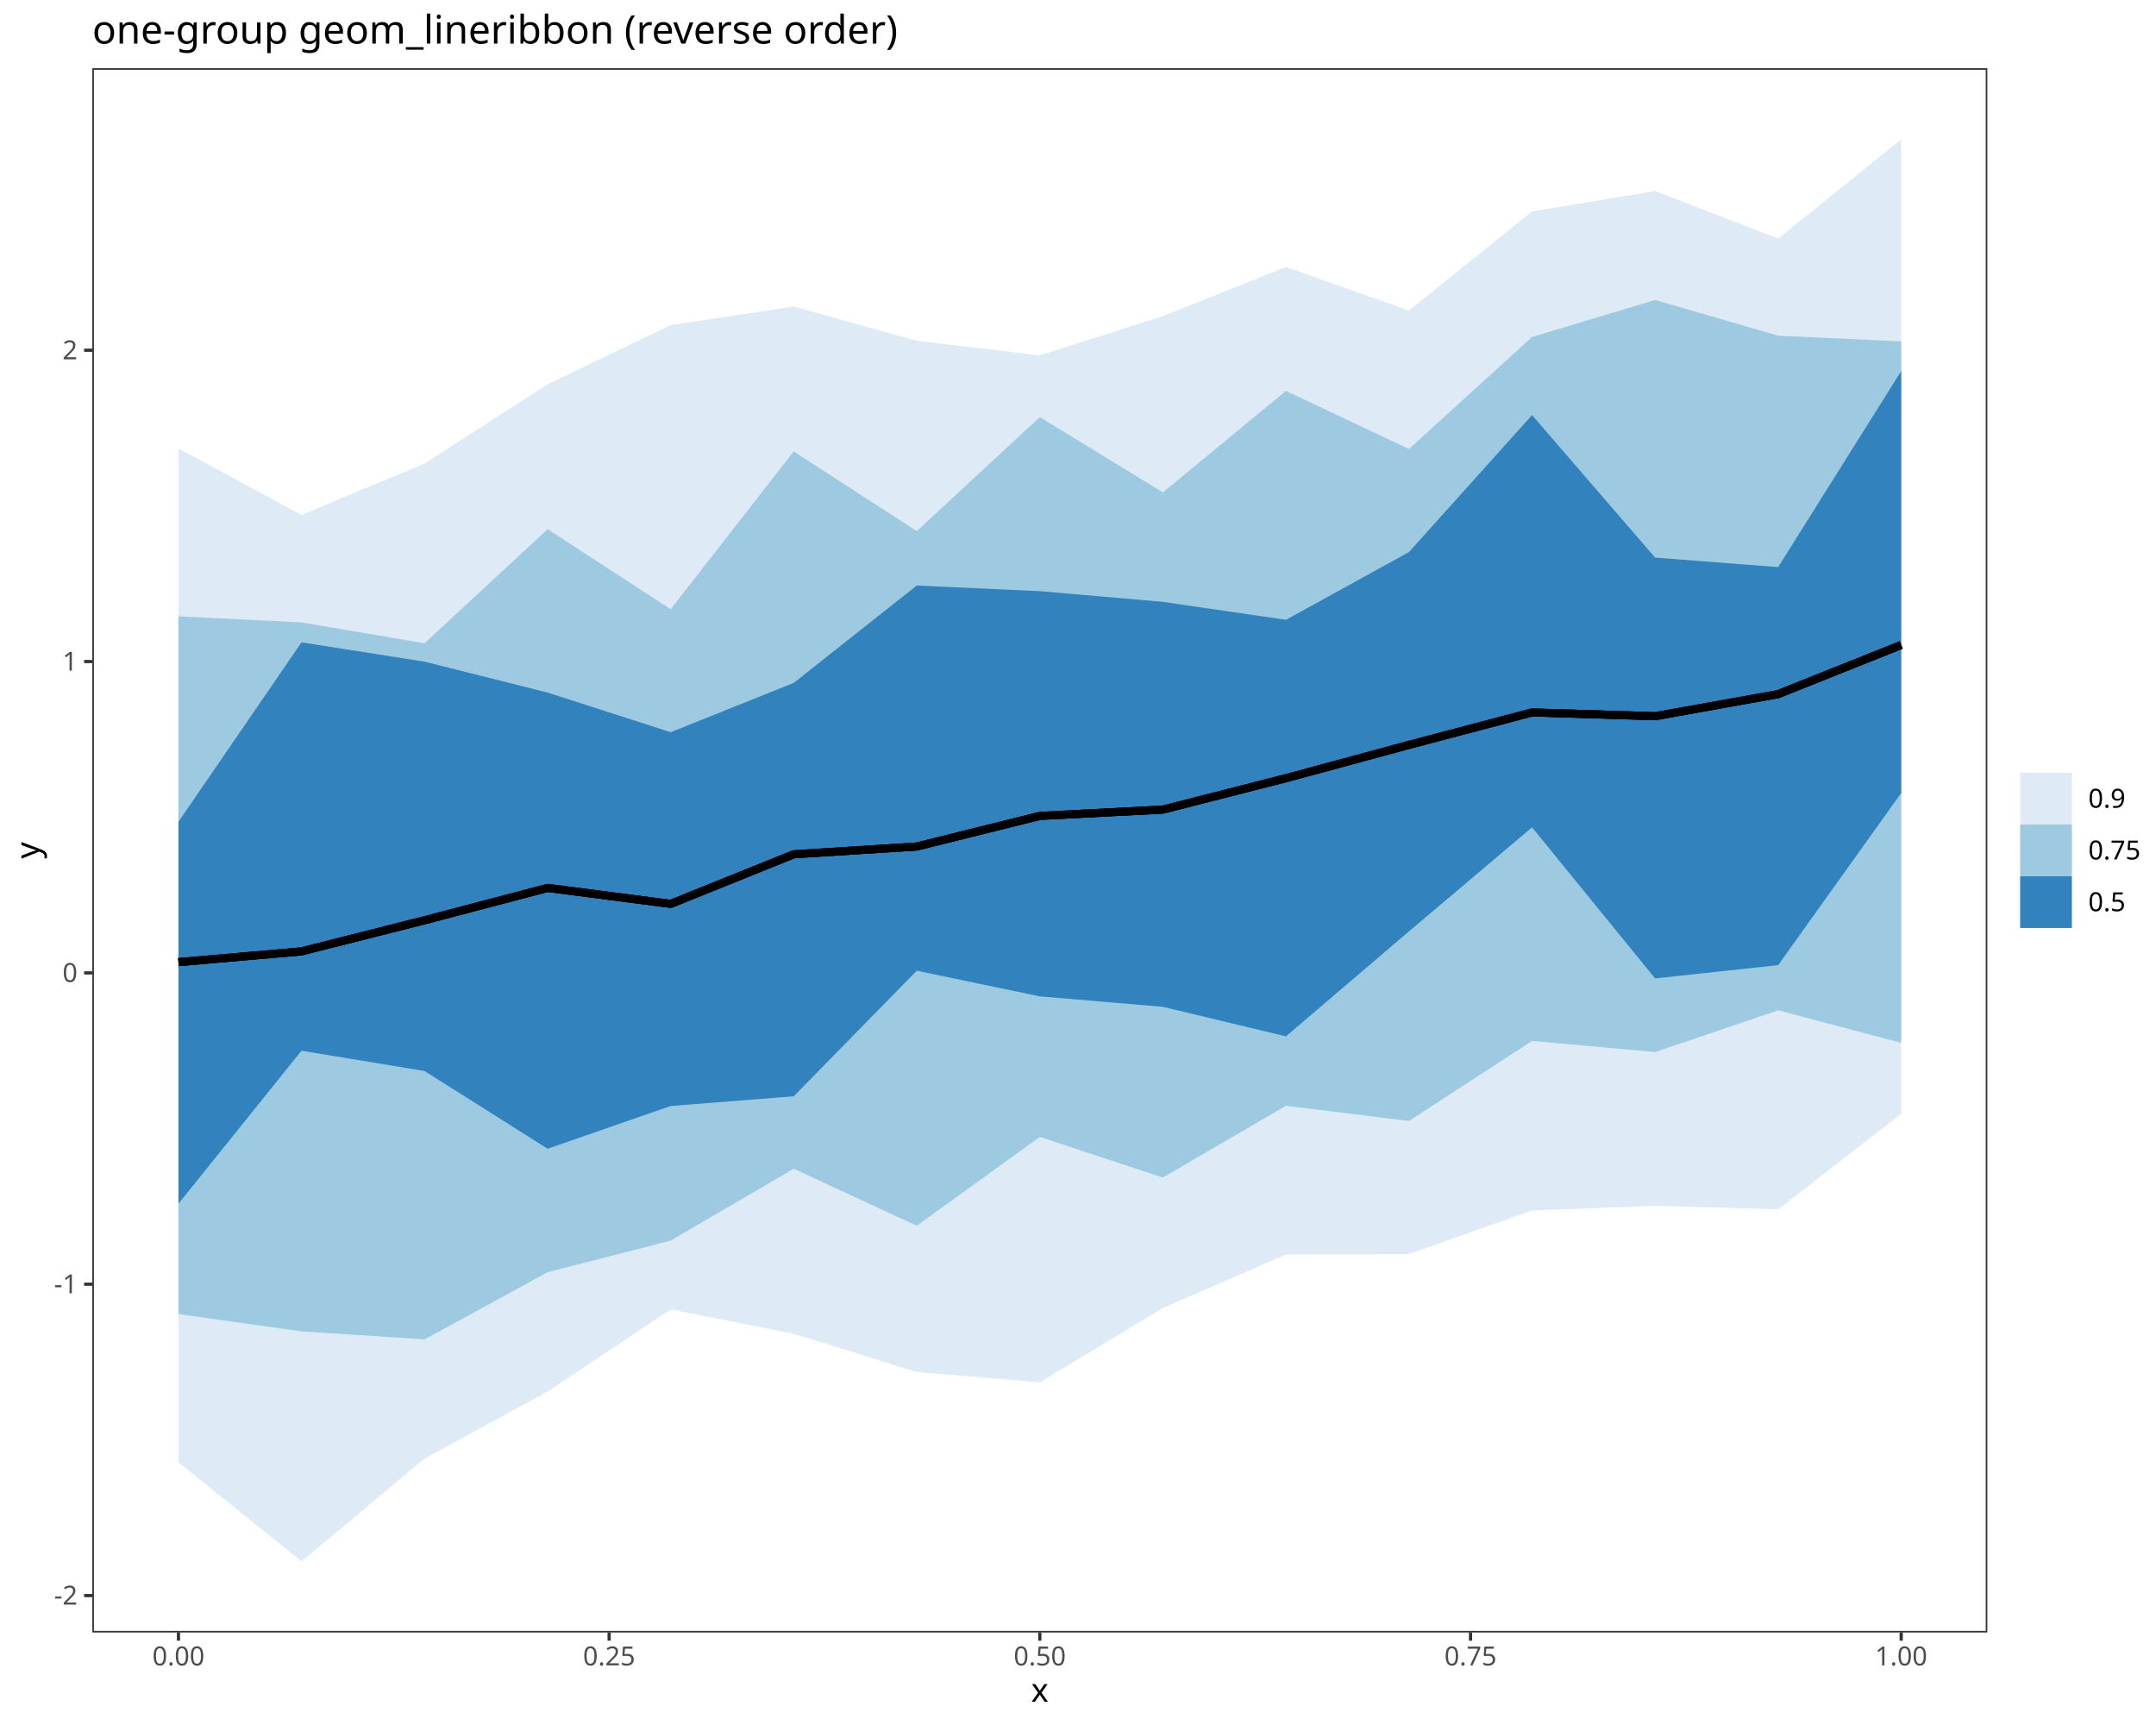
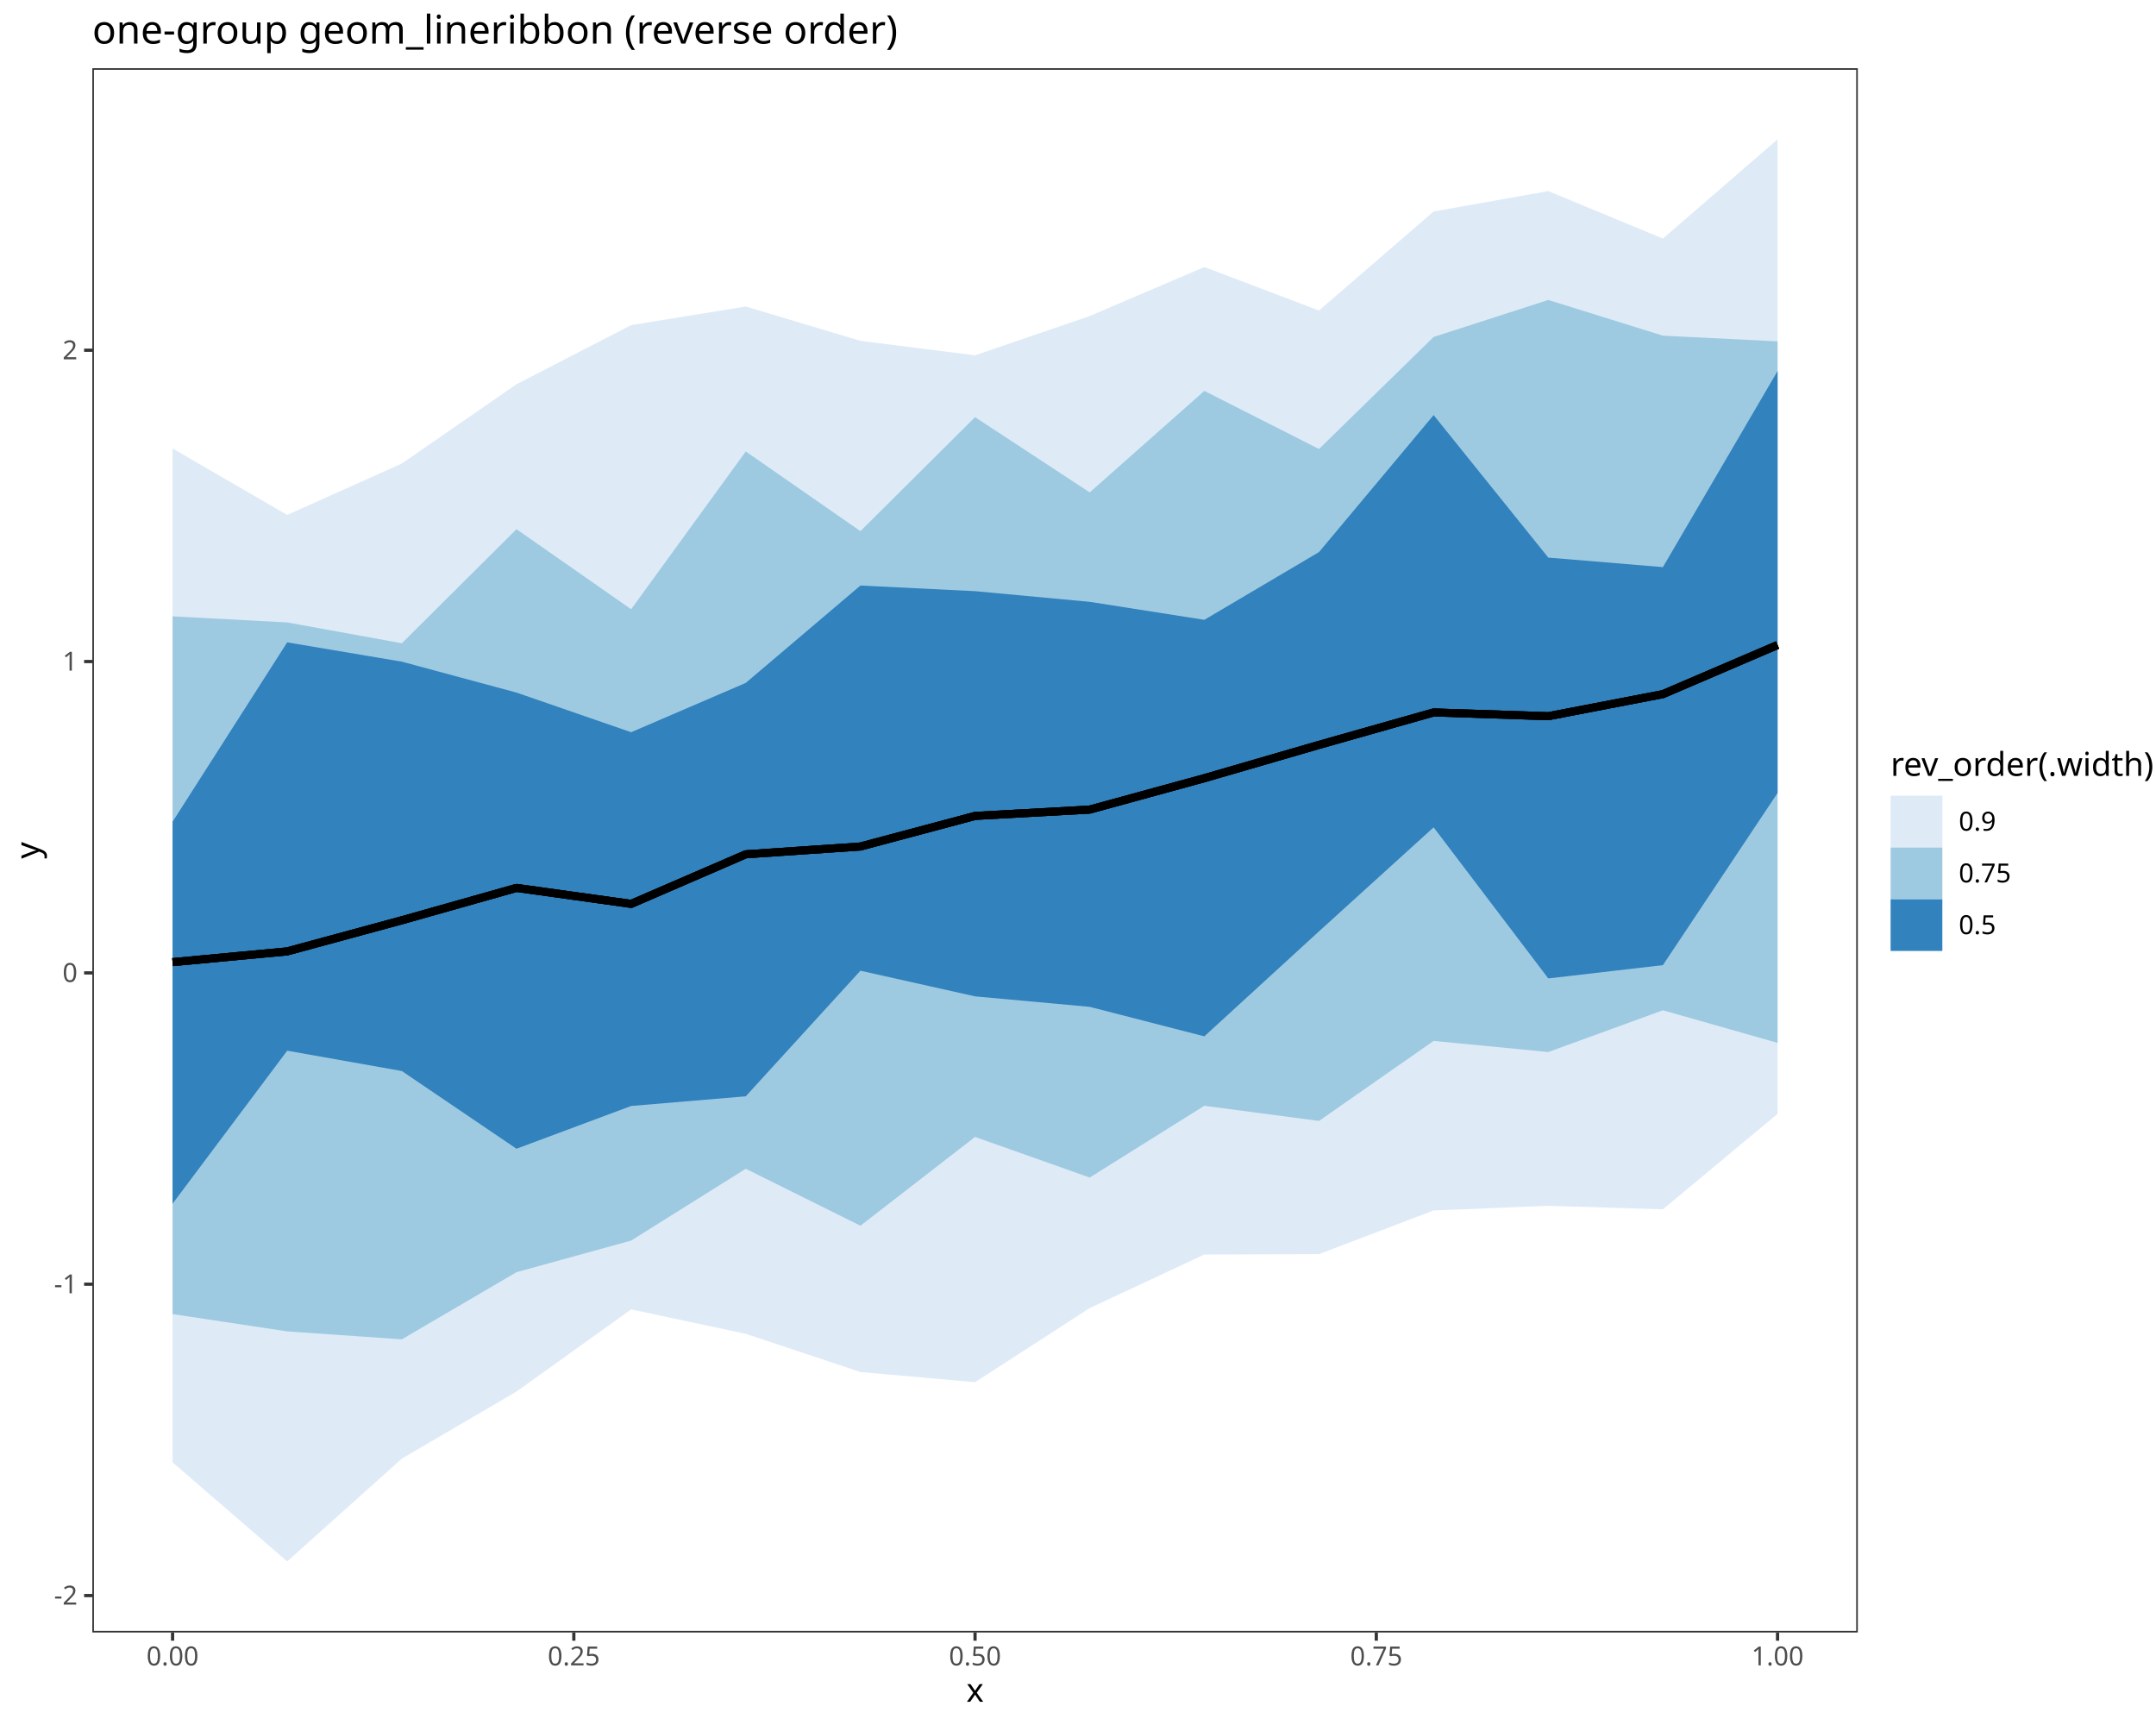
<svg xmlns="http://www.w3.org/2000/svg" class="svglite" data-engine-version="2.0" width="720.00pt" height="576.00pt" viewBox="0 0 720.00 576.00">
  <defs>
    <style type="text/css">
    .svglite line, .svglite polyline, .svglite polygon, .svglite path, .svglite rect, .svglite circle {
      fill: none;
      stroke: #000000;
      stroke-linecap: round;
      stroke-linejoin: round;
      stroke-miterlimit: 10.00;
    }
  </style>
  </defs>
  <rect width="100%" height="100%" style="stroke: none; fill: #FFFFFF;" />
  <defs>
    <clipPath id="cpMC4wMHw3MjAuMDB8MC4wMHw1NzYuMDA=">
      <rect x="0.00" y="0.00" width="720.00" height="576.00" />
    </clipPath>
  </defs>
  <g clip-path="url(#cpMC4wMHw3MjAuMDB8MC4wMHw1NzYuMDA=)">
    <rect x="0.00" y="0.00" width="720.00" height="576.00" style="stroke-width: 1.07; stroke: #FFFFFF; fill: #FFFFFF;" />
  </g>
  <defs>
-     <clipPath id="cpMzAuODN8NjYzLjY3fDIyLjc4fDU0NS4xMQ==">
-       <rect x="30.83" y="22.78" width="632.84" height="522.33" />
+     <clipPath id="cpMzAuODN8NjIwLjQxfDIyLjc4fDU0NS4xMQ==">
+       <rect x="30.83" y="22.78" width="589.59" height="522.33" />
    </clipPath>
  </defs>
-   <g clip-path="url(#cpMzAuODN8NjYzLjY3fDIyLjc4fDU0NS4xMQ==)">
-     <rect x="30.83" y="22.78" width="632.84" height="522.33" style="stroke-width: 1.07; stroke: none; fill: #FFFFFF;" />
-     <polygon points="59.60,149.75 100.69,171.94 141.78,154.78 182.88,128.30 223.97,108.56 265.06,102.35 306.16,113.81 347.25,118.64 388.35,105.53 429.44,89.16 470.53,103.69 511.63,70.62 552.72,63.80 593.81,79.66 634.91,46.53 634.91,371.93 593.81,403.81 552.72,402.65 511.63,404.19 470.53,418.77 429.44,418.91 388.35,436.79 347.25,461.54 306.16,458.13 265.06,445.38 223.97,437.23 182.88,464.66 141.78,487.05 100.69,521.37 59.60,488.30 " style="stroke-width: 0.00; stroke: none; stroke-linecap: butt; fill: #DEEBF7;" />
-     <polygon points="59.60,205.80 100.69,207.83 141.78,214.79 182.88,176.70 223.97,203.42 265.06,150.74 306.16,177.35 347.25,139.28 388.35,164.41 429.44,130.52 470.53,149.92 511.63,112.51 552.72,100.16 593.81,112.08 634.91,113.98 634.91,348.23 593.81,337.35 552.72,351.29 511.63,347.58 470.53,374.30 429.44,369.24 388.35,393.20 347.25,379.64 306.16,409.29 265.06,390.27 223.97,414.25 182.88,424.81 141.78,447.23 100.69,444.57 59.60,438.80 " style="stroke-width: 0.00; stroke: none; stroke-linecap: butt; fill: #9ECAE1;" />
-     <polygon points="59.60,274.39 100.69,214.49 141.78,220.94 182.88,231.26 223.97,244.50 265.06,228.03 306.16,195.52 347.25,197.40 388.35,200.96 429.44,206.97 470.53,184.35 511.63,138.60 552.72,186.19 593.81,189.37 634.91,123.90 634.91,264.79 593.81,322.27 552.72,326.71 511.63,276.26 470.53,310.99 429.44,346.05 388.35,336.20 347.25,332.70 306.16,324.13 265.06,366.07 223.97,369.30 182.88,383.58 141.78,357.63 100.69,350.84 59.60,401.93 " style="stroke-width: 0.00; stroke: none; stroke-linecap: butt; fill: #3182BD;" />
-     <polyline points="59.60,321.27 100.69,317.68 141.78,307.29 182.88,296.48 223.97,301.82 265.06,285.26 306.16,282.66 347.25,272.44 388.35,270.33 429.44,259.85 470.53,248.73 511.63,237.89 552.72,239.15 593.81,231.78 634.91,215.37 " style="stroke-width: 2.67; stroke-linecap: butt;" />
-     <polyline points="59.60,321.27 100.69,317.68 141.78,307.29 182.88,296.48 223.97,301.82 265.06,285.26 306.16,282.66 347.25,272.44 388.35,270.33 429.44,259.85 470.53,248.73 511.63,237.89 552.72,239.15 593.81,231.78 634.91,215.37 " style="stroke-width: 2.67; stroke-linecap: butt;" />
-     <polyline points="59.60,321.27 100.69,317.68 141.78,307.29 182.88,296.48 223.97,301.82 265.06,285.26 306.16,282.66 347.25,272.44 388.35,270.33 429.44,259.85 470.53,248.73 511.63,237.89 552.72,239.15 593.81,231.78 634.91,215.37 " style="stroke-width: 2.67; stroke-linecap: butt;" />
-     <rect x="30.83" y="22.78" width="632.84" height="522.33" style="stroke-width: 1.07; stroke: #333333;" />
+   <g clip-path="url(#cpMzAuODN8NjIwLjQxfDIyLjc4fDU0NS4xMQ==)">
+     <rect x="30.83" y="22.78" width="589.59" height="522.33" style="stroke-width: 1.07; stroke: none; fill: #FFFFFF;" />
+     <polygon points="57.63,149.75 95.91,171.94 134.20,154.78 172.48,128.30 210.77,108.56 249.05,102.35 287.34,113.81 325.62,118.64 363.91,105.53 402.19,89.16 440.48,103.69 478.76,70.62 517.05,63.80 555.33,79.66 593.62,46.53 593.62,371.93 555.33,403.81 517.05,402.65 478.76,404.19 440.48,418.77 402.19,418.91 363.91,436.79 325.62,461.54 287.34,458.13 249.05,445.38 210.77,437.23 172.48,464.66 134.20,487.05 95.91,521.37 57.63,488.30 " style="stroke-width: 0.00; stroke: none; stroke-linecap: butt; fill: #DEEBF7;" />
+     <polygon points="57.63,205.80 95.91,207.83 134.20,214.79 172.48,176.70 210.77,203.42 249.05,150.74 287.34,177.35 325.62,139.28 363.91,164.41 402.19,130.52 440.48,149.92 478.76,112.51 517.05,100.16 555.33,112.08 593.62,113.98 593.62,348.23 555.33,337.35 517.05,351.29 478.76,347.58 440.48,374.30 402.19,369.24 363.91,393.20 325.62,379.64 287.34,409.29 249.05,390.27 210.77,414.25 172.48,424.81 134.20,447.23 95.91,444.57 57.63,438.80 " style="stroke-width: 0.00; stroke: none; stroke-linecap: butt; fill: #9ECAE1;" />
+     <polygon points="57.63,274.39 95.91,214.49 134.20,220.94 172.48,231.26 210.77,244.50 249.05,228.03 287.34,195.52 325.62,197.40 363.91,200.96 402.19,206.97 440.48,184.35 478.76,138.60 517.05,186.19 555.33,189.37 593.62,123.90 593.62,264.79 555.33,322.27 517.05,326.71 478.76,276.26 440.48,310.99 402.19,346.05 363.91,336.20 325.62,332.70 287.34,324.13 249.05,366.07 210.77,369.30 172.48,383.58 134.20,357.63 95.91,350.84 57.63,401.93 " style="stroke-width: 0.00; stroke: none; stroke-linecap: butt; fill: #3182BD;" />
+     <polyline points="57.63,321.27 95.91,317.68 134.20,307.29 172.48,296.48 210.77,301.82 249.05,285.26 287.34,282.66 325.62,272.44 363.91,270.33 402.19,259.85 440.48,248.73 478.76,237.89 517.05,239.15 555.33,231.78 593.62,215.37 " style="stroke-width: 2.67; stroke-linecap: butt;" />
+     <polyline points="57.63,321.27 95.91,317.68 134.20,307.29 172.48,296.48 210.77,301.82 249.05,285.26 287.34,282.66 325.62,272.44 363.91,270.33 402.19,259.85 440.48,248.73 478.76,237.89 517.05,239.15 555.33,231.78 593.62,215.37 " style="stroke-width: 2.67; stroke-linecap: butt;" />
+     <polyline points="57.63,321.27 95.91,317.68 134.20,307.29 172.48,296.48 210.77,301.82 249.05,285.26 287.34,282.66 325.62,272.44 363.91,270.33 402.19,259.85 440.48,248.73 478.76,237.89 517.05,239.15 555.33,231.78 593.62,215.37 " style="stroke-width: 2.67; stroke-linecap: butt;" />
+     <rect x="30.83" y="22.78" width="589.59" height="522.33" style="stroke-width: 1.07; stroke: #333333;" />
  </g>
  <g clip-path="url(#cpMC4wMHw3MjAuMDB8MC4wMHw1NzYuMDA=)">
    <text x="25.90" y="535.80" text-anchor="end" style="font-size: 8.80px; fill: #4D4D4D; font-family: sans;" textLength="7.82px" lengthAdjust="spacingAndGlyphs">-2</text>
    <text x="25.90" y="431.85" text-anchor="end" style="font-size: 8.80px; fill: #4D4D4D; font-family: sans;" textLength="7.82px" lengthAdjust="spacingAndGlyphs">-1</text>
    <text x="25.90" y="327.89" text-anchor="end" style="font-size: 8.80px; fill: #4D4D4D; font-family: sans;" textLength="4.89px" lengthAdjust="spacingAndGlyphs">0</text>
    <text x="25.90" y="223.93" text-anchor="end" style="font-size: 8.80px; fill: #4D4D4D; font-family: sans;" textLength="4.89px" lengthAdjust="spacingAndGlyphs">1</text>
    <text x="25.90" y="119.98" text-anchor="end" style="font-size: 8.80px; fill: #4D4D4D; font-family: sans;" textLength="4.89px" lengthAdjust="spacingAndGlyphs">2</text>
    <polyline points="28.09,532.78 30.83,532.78 " style="stroke-width: 1.07; stroke: #333333; stroke-linecap: butt;" />
    <polyline points="28.09,428.82 30.83,428.82 " style="stroke-width: 1.07; stroke: #333333; stroke-linecap: butt;" />
    <polyline points="28.09,324.86 30.83,324.86 " style="stroke-width: 1.07; stroke: #333333; stroke-linecap: butt;" />
    <polyline points="28.09,220.90 30.83,220.90 " style="stroke-width: 1.07; stroke: #333333; stroke-linecap: butt;" />
    <polyline points="28.09,116.95 30.83,116.95 " style="stroke-width: 1.07; stroke: #333333; stroke-linecap: butt;" />
-     <polyline points="59.60,547.85 59.60,545.11 " style="stroke-width: 1.07; stroke: #333333; stroke-linecap: butt;" />
-     <polyline points="203.42,547.85 203.42,545.11 " style="stroke-width: 1.07; stroke: #333333; stroke-linecap: butt;" />
-     <polyline points="347.25,547.85 347.25,545.11 " style="stroke-width: 1.07; stroke: #333333; stroke-linecap: butt;" />
-     <polyline points="491.08,547.85 491.08,545.11 " style="stroke-width: 1.07; stroke: #333333; stroke-linecap: butt;" />
-     <polyline points="634.91,547.85 634.91,545.11 " style="stroke-width: 1.07; stroke: #333333; stroke-linecap: butt;" />
-     <text x="59.60" y="556.10" text-anchor="middle" style="font-size: 8.80px; fill: #4D4D4D; font-family: sans;" textLength="17.13px" lengthAdjust="spacingAndGlyphs">0.00</text>
-     <text x="203.42" y="556.10" text-anchor="middle" style="font-size: 8.80px; fill: #4D4D4D; font-family: sans;" textLength="17.13px" lengthAdjust="spacingAndGlyphs">0.25</text>
-     <text x="347.25" y="556.10" text-anchor="middle" style="font-size: 8.80px; fill: #4D4D4D; font-family: sans;" textLength="17.13px" lengthAdjust="spacingAndGlyphs">0.50</text>
-     <text x="491.08" y="556.10" text-anchor="middle" style="font-size: 8.80px; fill: #4D4D4D; font-family: sans;" textLength="17.13px" lengthAdjust="spacingAndGlyphs">0.75</text>
-     <text x="634.91" y="556.10" text-anchor="middle" style="font-size: 8.80px; fill: #4D4D4D; font-family: sans;" textLength="17.13px" lengthAdjust="spacingAndGlyphs">1.00</text>
-     <text x="347.25" y="568.24" text-anchor="middle" style="font-size: 11.00px; font-family: sans;" textLength="5.50px" lengthAdjust="spacingAndGlyphs">x</text>
+     <polyline points="57.63,547.85 57.63,545.11 " style="stroke-width: 1.07; stroke: #333333; stroke-linecap: butt;" />
+     <polyline points="191.63,547.85 191.63,545.11 " style="stroke-width: 1.07; stroke: #333333; stroke-linecap: butt;" />
+     <polyline points="325.62,547.85 325.62,545.11 " style="stroke-width: 1.07; stroke: #333333; stroke-linecap: butt;" />
+     <polyline points="459.62,547.85 459.62,545.11 " style="stroke-width: 1.07; stroke: #333333; stroke-linecap: butt;" />
+     <polyline points="593.62,547.85 593.62,545.11 " style="stroke-width: 1.07; stroke: #333333; stroke-linecap: butt;" />
+     <text x="57.63" y="556.10" text-anchor="middle" style="font-size: 8.80px; fill: #4D4D4D; font-family: sans;" textLength="17.13px" lengthAdjust="spacingAndGlyphs">0.00</text>
+     <text x="191.63" y="556.10" text-anchor="middle" style="font-size: 8.80px; fill: #4D4D4D; font-family: sans;" textLength="17.13px" lengthAdjust="spacingAndGlyphs">0.25</text>
+     <text x="325.62" y="556.10" text-anchor="middle" style="font-size: 8.80px; fill: #4D4D4D; font-family: sans;" textLength="17.13px" lengthAdjust="spacingAndGlyphs">0.50</text>
+     <text x="459.62" y="556.10" text-anchor="middle" style="font-size: 8.80px; fill: #4D4D4D; font-family: sans;" textLength="17.13px" lengthAdjust="spacingAndGlyphs">0.75</text>
+     <text x="593.62" y="556.10" text-anchor="middle" style="font-size: 8.80px; fill: #4D4D4D; font-family: sans;" textLength="17.13px" lengthAdjust="spacingAndGlyphs">1.00</text>
+     <text x="325.62" y="568.24" text-anchor="middle" style="font-size: 11.00px; font-family: sans;" textLength="5.50px" lengthAdjust="spacingAndGlyphs">x</text>
    <text transform="translate(13.05,283.95) rotate(-90)" text-anchor="middle" style="font-size: 11.00px; font-family: sans;" textLength="5.50px" lengthAdjust="spacingAndGlyphs">y</text>
-     <rect x="674.63" y="258.03" width="39.89" height="51.84" style="stroke-width: 1.07; stroke: none; fill: #FFFFFF;" />
-     <rect x="674.63" y="258.03" width="17.28" height="17.28" style="stroke-width: 1.07; stroke: none; fill: #FFFFFF;" />
-     <rect x="674.63" y="258.03" width="17.28" height="17.28" style="stroke-width: 0.75; stroke: none; fill: #DEEBF7;" />
-     <rect x="674.63" y="275.31" width="17.28" height="17.28" style="stroke-width: 1.07; stroke: none; fill: #FFFFFF;" />
-     <rect x="674.63" y="275.31" width="17.28" height="17.28" style="stroke-width: 0.75; stroke: none; fill: #9ECAE1;" />
-     <rect x="674.63" y="292.59" width="17.28" height="17.28" style="stroke-width: 1.07; stroke: none; fill: #FFFFFF;" />
-     <rect x="674.63" y="292.59" width="17.28" height="17.28" style="stroke-width: 0.75; stroke: none; fill: #3182BD;" />
-     <text x="697.39" y="269.70" style="font-size: 8.80px; font-family: sans;" textLength="12.23px" lengthAdjust="spacingAndGlyphs">0.9</text>
-     <text x="697.39" y="286.98" style="font-size: 8.80px; font-family: sans;" textLength="17.13px" lengthAdjust="spacingAndGlyphs">0.75</text>
-     <text x="697.39" y="304.26" style="font-size: 8.80px; font-family: sans;" textLength="12.23px" lengthAdjust="spacingAndGlyphs">0.5</text>
+     <rect x="631.37" y="250.36" width="83.15" height="67.17" style="stroke-width: 1.07; stroke: none; fill: #FFFFFF;" />
+     <text x="631.37" y="259.07" style="font-size: 11.00px; font-family: sans;" textLength="83.15px" lengthAdjust="spacingAndGlyphs">rev_order(.width)</text>
+     <rect x="631.37" y="265.69" width="17.28" height="17.28" style="stroke-width: 1.07; stroke: none; fill: #FFFFFF;" />
+     <rect x="631.37" y="265.69" width="17.28" height="17.28" style="stroke-width: 0.00; stroke: none; stroke-linecap: butt; stroke-linejoin: miter; fill: #DEEBF7;" />
+     <rect x="631.37" y="282.97" width="17.28" height="17.28" style="stroke-width: 1.07; stroke: none; fill: #FFFFFF;" />
+     <rect x="631.37" y="282.97" width="17.28" height="17.28" style="stroke-width: 0.00; stroke: none; stroke-linecap: butt; stroke-linejoin: miter; fill: #9ECAE1;" />
+     <rect x="631.37" y="300.25" width="17.28" height="17.28" style="stroke-width: 1.07; stroke: none; fill: #FFFFFF;" />
+     <rect x="631.37" y="300.25" width="17.28" height="17.28" style="stroke-width: 0.00; stroke: none; stroke-linecap: butt; stroke-linejoin: miter; fill: #3182BD;" />
+     <text x="654.13" y="277.36" style="font-size: 8.80px; font-family: sans;" textLength="12.23px" lengthAdjust="spacingAndGlyphs">0.9</text>
+     <text x="654.13" y="294.64" style="font-size: 8.80px; font-family: sans;" textLength="17.13px" lengthAdjust="spacingAndGlyphs">0.75</text>
+     <text x="654.13" y="311.92" style="font-size: 8.80px; font-family: sans;" textLength="12.23px" lengthAdjust="spacingAndGlyphs">0.5</text>
    <text x="30.83" y="14.56" style="font-size: 13.20px; font-family: sans;" textLength="252.43px" lengthAdjust="spacingAndGlyphs">one-group geom_lineribbon (reverse order)</text>
  </g>
</svg>
